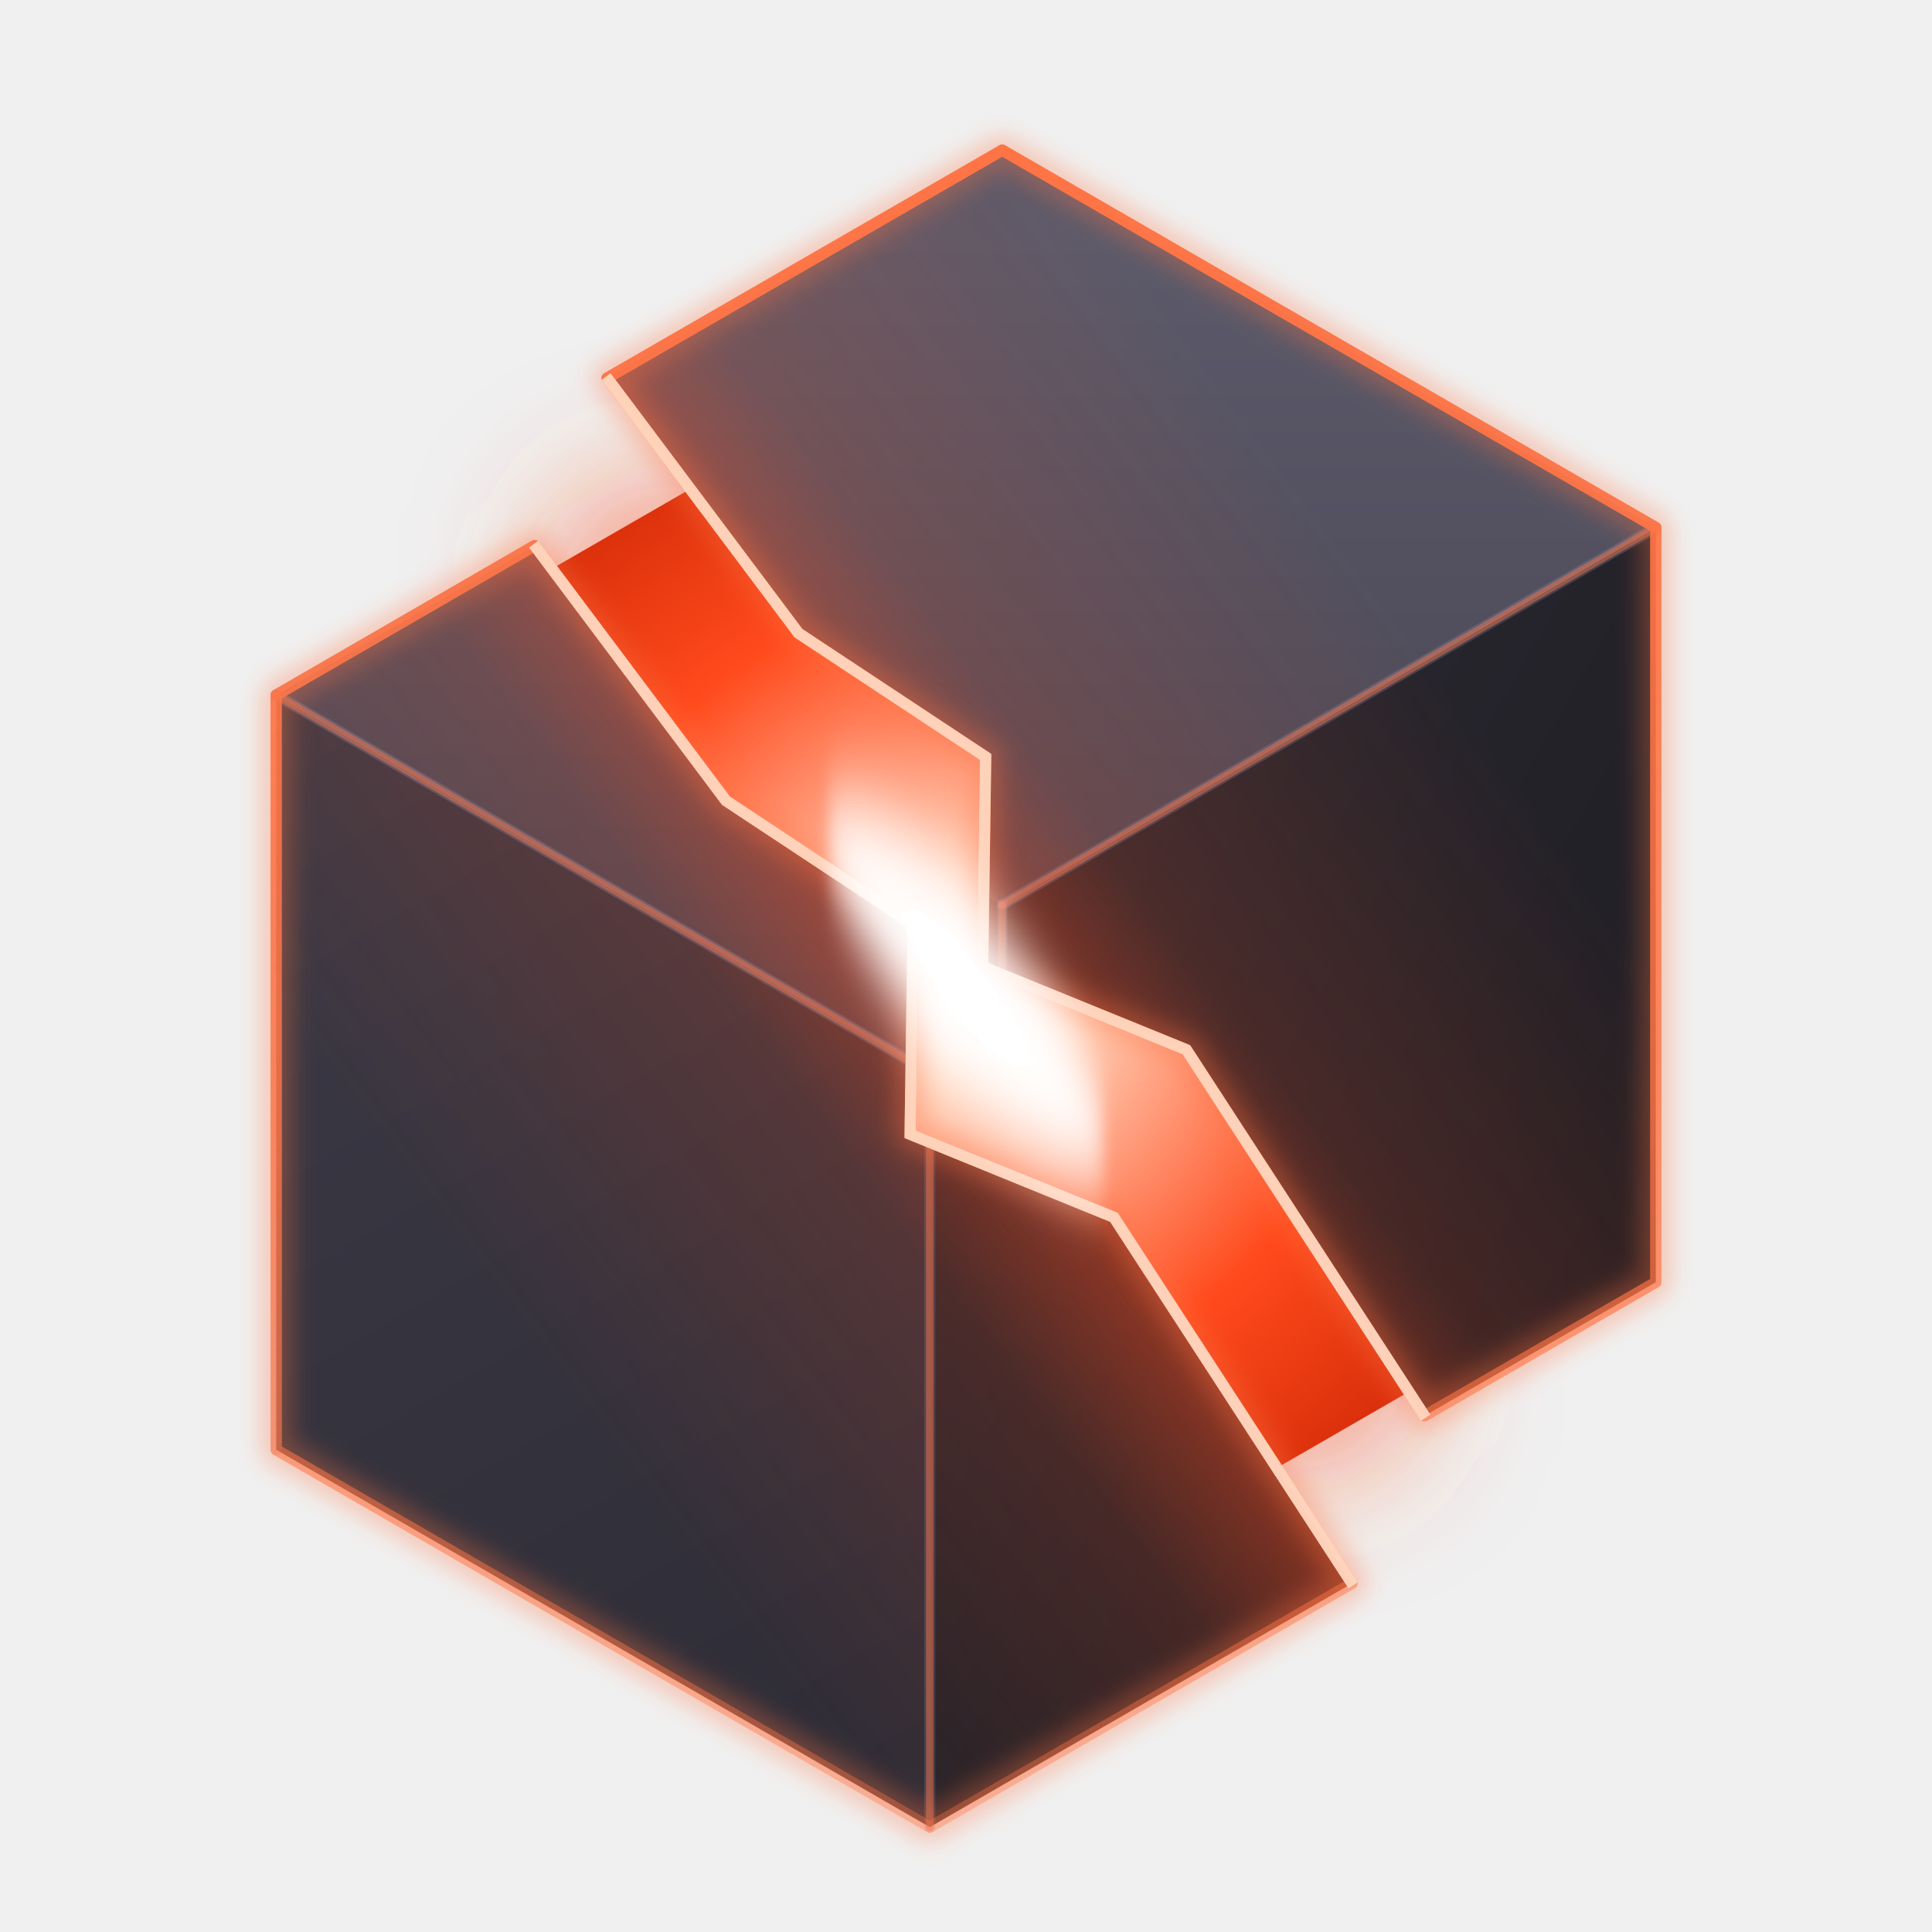
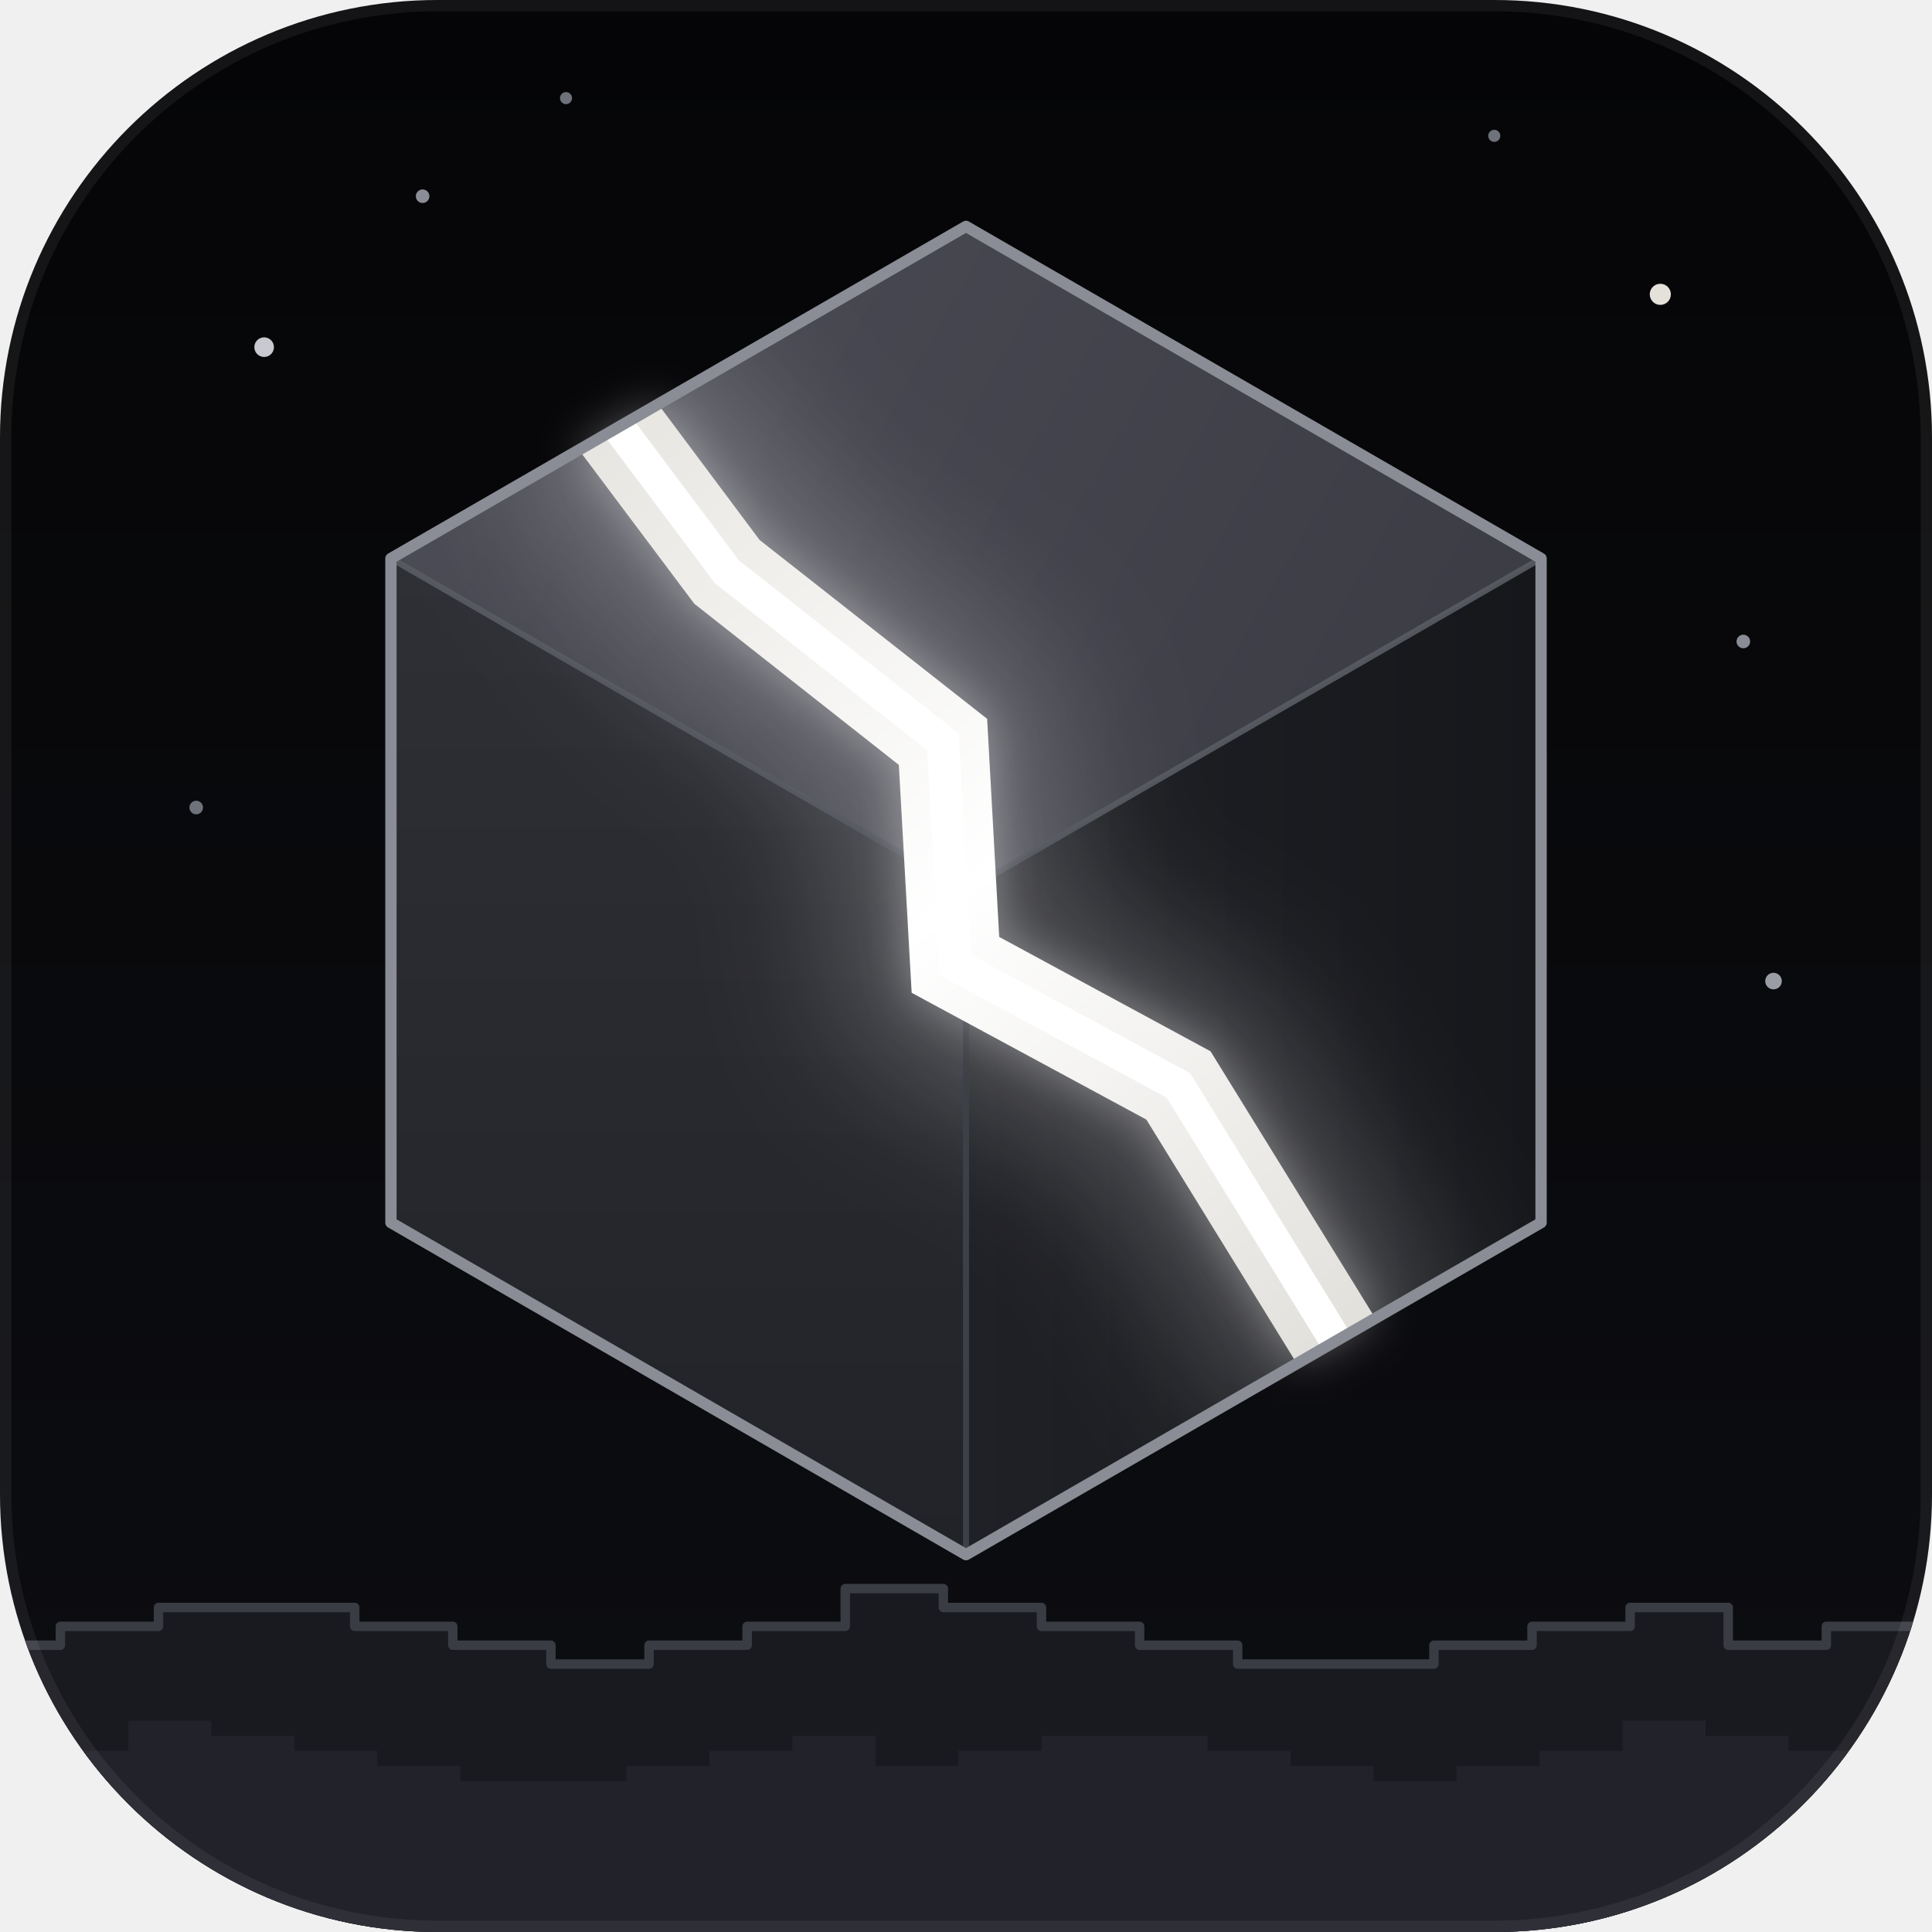
<svg xmlns="http://www.w3.org/2000/svg" viewBox="0 0 512 512" width="512" height="512">
  <defs>
-     <clipPath id="tc">
+     <clipPath id="tile">
      <rect width="512" height="512" rx="116" />
    </clipPath>
-     <radialGradient id="bg" cx="50%" cy="50%" r="60%">
-       <stop offset="0" stop-color="#2A0F08" />
-       <stop offset="1" stop-color="#0D0A0F" />
-     </radialGradient>
-     <linearGradient id="gt" x1="256.0" y1="62.0" x2="256.0" y2="262.0" gradientUnits="userSpaceOnUse">
-       <stop offset="0" stop-color="#5C5A6A" />
-       <stop offset="1" stop-color="#474553" />
+     <clipPath id="cube">
+       <polygon points="256.0,60.0 408.4,148.0 408.4,324.0 256.0,412.0 103.6,324.0 103.6,148.0" />
+     </clipPath>
+     <linearGradient id="bg" x1="0" y1="0" x2="0" y2="1">
+       <stop offset="0" stop-color="#050507" />
+       <stop offset="1" stop-color="#0D0E12" />
    </linearGradient>
-     <linearGradient id="gl" x1="82.8" y1="162.0" x2="256.0" y2="462.0" gradientUnits="userSpaceOnUse">
-       <stop offset="0" stop-color="#3D3B47" />
-       <stop offset="1" stop-color="#2E2C36" />
+     <linearGradient id="ft" x1="103.58" y1="60" x2="408.42" y2="236" gradientUnits="userSpaceOnUse">
+       <stop offset="0" stop-color="#4C4D56" />
+       <stop offset="1" stop-color="#393A42" />
    </linearGradient>
-     <linearGradient id="gr" x1="256.0" y1="262.0" x2="429.2" y2="362.0" gradientUnits="userSpaceOnUse">
-       <stop offset="0" stop-color="#2A2830" />
-       <stop offset="1" stop-color="#1E1D23" />
+     <linearGradient id="fl" x1="0" y1="148.0" x2="0" y2="412" gradientUnits="userSpaceOnUse">
+       <stop offset="0" stop-color="#2F3036" />
+       <stop offset="1" stop-color="#222328" />
    </linearGradient>
-     <linearGradient id="sa" x1="256.0" y1="262.0" x2="376.0" y2="172.0" gradientUnits="userSpaceOnUse">
-       <stop offset="0" stop-color="#FF4A1C" stop-opacity="0.55" />
-       <stop offset="0.35" stop-color="#FF4A1C" stop-opacity="0.16" />
-       <stop offset="1" stop-color="#FF4A1C" stop-opacity="0" />
+     <linearGradient id="fr" x1="256" y1="0" x2="408.42" y2="0" gradientUnits="userSpaceOnUse">
+       <stop offset="0" stop-color="#202126" />
+       <stop offset="1" stop-color="#16171B" />
    </linearGradient>
-     <linearGradient id="sb" x1="256.0" y1="262.0" x2="136.0" y2="352.0" gradientUnits="userSpaceOnUse">
-       <stop offset="0" stop-color="#FF4A1C" stop-opacity="0.55" />
-       <stop offset="0.35" stop-color="#FF4A1C" stop-opacity="0.16" />
-       <stop offset="1" stop-color="#FF4A1C" stop-opacity="0" />
+     <linearGradient id="cr" x1="103.58" y1="60" x2="408.42" y2="412" gradientUnits="userSpaceOnUse">
+       <stop offset="0" stop-color="#DCD9D2" />
+       <stop offset="0.5" stop-color="#FFFFFF" />
+       <stop offset="1" stop-color="#D4D1CA" />
    </linearGradient>
-     <radialGradient id="cg" cx="256.0" cy="262.0" r="190.0" gradientUnits="userSpaceOnUse">
-       <stop offset="0" stop-color="#FFFFFF" />
-       <stop offset="0.14" stop-color="#FFD6BF" />
-       <stop offset="0.55" stop-color="#FF4A1C" />
-       <stop offset="1" stop-color="#C21E00" />
-     </radialGradient>
-     <linearGradient id="rimg" x1="0" y1="42.0" x2="0" y2="482.0" gradientUnits="userSpaceOnUse">
-       <stop offset="0" stop-color="#FF7445" />
-       <stop offset="0.55" stop-color="#FF7445" stop-opacity="0.8" />
-       <stop offset="1" stop-color="#FF7445" stop-opacity="0.35" />
-     </linearGradient>
-     <filter id="b44" x="-60%" y="-60%" width="220%" height="220%">
-       <feGaussianBlur stdDeviation="44" />
+     <filter id="g18" x="-50%" y="-50%" width="200%" height="200%">
+       <feGaussianBlur stdDeviation="18" />
    </filter>
-     <filter id="b20" x="-60%" y="-60%" width="220%" height="220%">
-       <feGaussianBlur stdDeviation="20" />
-     </filter>
-     <filter id="b8" x="-60%" y="-60%" width="220%" height="220%">
-       <feGaussianBlur stdDeviation="8" />
-     </filter>
-     <filter id="b3" x="-60%" y="-60%" width="220%" height="220%">
-       <feGaussianBlur stdDeviation="3" />
+     <filter id="g6" x="-50%" y="-50%" width="200%" height="200%">
+       <feGaussianBlur stdDeviation="6" />
    </filter>
  </defs>
-   <g>
-     <polygon points="192.4,212.2 242.0,245.0 241.2,300.6 295.2,322.6 338.4,389.0 373.4,368.8 314.4,278.2 260.4,256.2 261.2,200.6 211.6,167.8 182.9,129.6 146.3,150.7" fill="#FF4A1C" opacity="0.9" filter="url(#b20)" />
-     <polygon points="192.4,212.2 242.0,245.0 241.2,300.6 295.2,322.6 338.4,389.0 373.4,368.8 314.4,278.2 260.4,256.2 261.2,200.6 211.6,167.8 182.9,129.6 146.3,150.7" fill="url(#cg)" />
-     <polygon points="265.6,239.8 260.7,237.0 260.4,256.2 265.6,258.3" fill="url(#gl)" />
-     <polygon points="438.8,339.8 438.8,139.8 265.6,239.8 265.6,258.3 314.4,278.2 377.5,375.2" fill="url(#gr)" />
-     <polygon points="265.6,239.8 438.8,139.8 265.6,39.8 160.9,100.2 211.6,167.8 261.2,200.6 260.7,237.0" fill="url(#gt)" />
-     <polygon points="73.2,184.2 73.2,384.2 246.4,484.2 246.4,302.7 241.2,300.6 241.5,281.4" fill="url(#gl)" />
-     <polygon points="246.4,484.2 358.3,419.6 295.2,322.6 246.4,302.7" fill="url(#gr)" />
-     <polygon points="73.2,184.2 241.5,281.4 242.0,245.0 192.4,212.2 141.7,144.6" fill="url(#gt)" />
-     <polygon points="265.6,239.8 260.7,237.0 260.4,256.2 265.6,258.3" fill="url(#sa)" />
-     <polygon points="438.8,339.8 438.8,139.8 265.6,239.8 265.6,258.3 314.4,278.2 377.5,375.2" fill="url(#sa)" />
-     <polygon points="265.6,239.8 438.8,139.8 265.6,39.8 160.9,100.2 211.6,167.8 261.2,200.6 260.7,237.0" fill="url(#sa)" />
-     <polygon points="73.2,184.2 73.2,384.2 246.4,484.2 246.4,302.7 241.2,300.6 241.5,281.4" fill="url(#sb)" />
-     <polygon points="246.4,484.2 358.3,419.6 295.2,322.6 246.4,302.7" fill="url(#sb)" />
-     <polygon points="73.2,184.2 241.5,281.4 242.0,245.0 192.4,212.2 141.7,144.6" fill="url(#sb)" />
-     <line x1="160.9" y1="100.2" x2="265.6" y2="39.8" stroke="#8A86A0" stroke-width="3" stroke-linecap="round" opacity="0.55" />
-     <line x1="73.2" y1="184.2" x2="141.7" y2="144.6" stroke="#8A86A0" stroke-width="3" stroke-linecap="round" opacity="0.55" />
-     <line x1="265.6" y1="39.8" x2="438.8" y2="139.8" stroke="#8A86A0" stroke-width="3" stroke-linecap="round" opacity="0.45" />
-     <line x1="73.2" y1="184.2" x2="241.5" y2="281.4" stroke="#8A86A0" stroke-width="3" stroke-linecap="round" opacity="0.35" />
-     <line x1="265.6" y1="239.8" x2="438.8" y2="139.8" stroke="#8A86A0" stroke-width="3" stroke-linecap="round" opacity="0.3" />
-     <line x1="73.2" y1="184.2" x2="73.2" y2="384.2" stroke="#8A86A0" stroke-width="3" stroke-linecap="round" opacity="0.22" />
-     <line x1="265.6" y1="239.8" x2="265.6" y2="258.3" stroke="#8A86A0" stroke-width="3" stroke-linecap="round" opacity="0.22" />
-     <line x1="246.4" y1="302.7" x2="246.4" y2="484.2" stroke="#8A86A0" stroke-width="3" stroke-linecap="round" opacity="0.22" />
-     <polygon points="265.6,39.8 160.9,100.2 211.6,167.8 261.2,200.6 260.7,237.0 260.4,256.2 265.6,258.3 314.4,278.2 377.5,375.2 438.8,339.8 438.8,139.8 265.6,39.8" fill="none" stroke="#FF7445" stroke-width="8" stroke-linejoin="round" opacity="0.35" filter="url(#b3)" />
-     <polygon points="265.6,39.8 160.9,100.2 211.6,167.8 261.2,200.6 260.7,237.0 260.4,256.2 265.6,258.3 314.4,278.2 377.5,375.2 438.8,339.8 438.8,139.8 265.6,39.8" fill="none" stroke="url(#rimg)" stroke-width="3" stroke-linejoin="round" />
-     <polygon points="242.0,245.0 192.4,212.2 141.7,144.6 73.2,184.2 73.2,384.2 246.4,484.2 358.3,419.6 295.2,322.6 246.4,302.7 241.2,300.6 241.5,281.4 242.0,245.0" fill="none" stroke="#FF7445" stroke-width="8" stroke-linejoin="round" opacity="0.35" filter="url(#b3)" />
-     <polygon points="242.0,245.0 192.4,212.2 141.7,144.6 73.2,184.2 73.2,384.2 246.4,484.2 358.3,419.6 295.2,322.6 246.4,302.7 241.2,300.6 241.5,281.4 242.0,245.0" fill="none" stroke="url(#rimg)" stroke-width="3" stroke-linejoin="round" />
-     <line x1="73.2" y1="184.2" x2="241.5" y2="281.4" stroke="#FF7445" stroke-width="2" stroke-linecap="round" opacity="0.45" />
-     <line x1="265.6" y1="239.8" x2="438.8" y2="139.8" stroke="#FF7445" stroke-width="2" stroke-linecap="round" opacity="0.45" />
-     <line x1="265.6" y1="239.8" x2="265.6" y2="258.3" stroke="#FF7445" stroke-width="2" stroke-linecap="round" opacity="0.45" />
-     <line x1="246.4" y1="302.7" x2="246.4" y2="484.2" stroke="#FF7445" stroke-width="2" stroke-linecap="round" opacity="0.45" />
-     <polyline points="160.6,99.8 211.6,167.8 261.2,200.6 260.4,256.2 314.4,278.2 377.8,375.7" fill="none" stroke="#FFD6BF" stroke-width="3" stroke-linejoin="miter" opacity="0.95" />
-     <polyline points="141.4,144.2 192.4,212.2 242.0,245.0 241.2,300.6 295.2,322.6 358.6,420.1" fill="none" stroke="#FFD6BF" stroke-width="3" stroke-linejoin="miter" opacity="0.95" />
-     <ellipse cx="256.0" cy="262.0" rx="58" ry="16" transform="rotate(53.1 256.0 262.0)" fill="#FFFFFF" filter="url(#b8)" />
-     <ellipse cx="256.0" cy="262.0" rx="26" ry="6" transform="rotate(53.1 256.0 262.0)" fill="#FFFFFF" />
+   <rect width="512" height="512" rx="116" fill="url(#bg)" />
+   <g clip-path="url(#tile)">
+     <circle cx="70" cy="92" r="2.6" fill="#C8C8D0" opacity="1" />
+     <circle cx="112" cy="52" r="1.8" fill="#8A8D95" opacity="1" />
+     <circle cx="440" cy="78" r="2.8" fill="#E4E1DA" opacity="1" />
+     <circle cx="462" cy="170" r="1.8" fill="#8A8D95" opacity="1" />
+     <circle cx="52" cy="214" r="1.8" fill="#6E727A" opacity="1" />
+     <circle cx="470" cy="260" r="2.2" fill="#9A9DA5" opacity="1" />
+     <circle cx="396" cy="36" r="1.6" fill="#6E727A" opacity="1" />
+     <circle cx="150" cy="26" r="1.6" fill="#6E727A" opacity="1" />
+     <path d="M-10.0 520.0 L-10.0 436.0 L16.0 436.0 L16.0 431.0 L42.0 431.0 L42.0 426.0 L68.0 426.0 L68.0 426.0 L94.0 426.0 L94.0 431.0 L120.0 431.0 L120.0 436.0 L146.0 436.0 L146.0 441.0 L172.0 441.0 L172.0 436.0 L198.0 436.0 L198.0 431.0 L224.0 431.0 L224.0 421.0 L250.0 421.0 L250.0 426.0 L276.0 426.0 L276.0 431.0 L302.0 431.0 L302.0 436.0 L328.0 436.0 L328.0 441.0 L354.0 441.0 L354.0 441.0 L380.0 441.0 L380.0 436.0 L406.0 436.0 L406.0 431.0 L432.0 431.0 L432.0 426.0 L458.0 426.0 L458.0 436.0 L484.0 436.0 L484.0 431.0 L510.0 431.0 L510.0 426.0 L536.0 426.0 L522.0 520.0 Z" fill="#191A20" />
+     <path d="M-10.0 520.0 L-10.0 436.0 L16.0 436.0 L16.0 431.0 L42.0 431.0 L42.0 426.0 L68.0 426.0 L68.0 426.0 L94.0 426.0 L94.0 431.0 L120.0 431.0 L120.0 436.0 L146.0 436.0 L146.0 441.0 L172.0 441.0 L172.0 436.0 L198.0 436.0 L198.0 431.0 L224.0 431.0 L224.0 421.0 L250.0 421.0 L250.0 426.0 L276.0 426.0 L276.0 431.0 L302.0 431.0 L302.0 436.0 L328.0 436.0 L328.0 441.0 L354.0 441.0 L354.0 441.0 L380.0 441.0 L380.0 436.0 L406.0 436.0 L406.0 431.0 L432.0 431.0 L432.0 426.0 L458.0 426.0 L458.0 436.0 L484.0 436.0 L484.0 431.0 L510.0 431.0 L510.0 426.0 L536.0 426.0 L522.0 520.0 Z" fill="none" stroke="#3A3C44" stroke-width="2.5" stroke-linejoin="round" transform="translate(0,0)" />
+     <path d="M-10.0 520.0 L-10.0 468.0 L12.0 468.0 L12.0 464.0 L34.0 464.0 L34.0 456.0 L56.0 456.0 L56.0 460.0 L78.0 460.0 L78.0 464.0 L100.0 464.0 L100.0 468.0 L122.0 468.0 L122.0 472.0 L144.0 472.0 L144.0 472.0 L166.0 472.0 L166.0 468.0 L188.0 468.0 L188.0 464.0 L210.0 464.0 L210.0 460.0 L232.0 460.0 L232.0 468.0 L254.0 468.0 L254.0 464.0 L276.0 464.0 L276.0 460.0 L298.0 460.0 L298.0 460.0 L320.0 460.0 L320.0 464.0 L342.0 464.0 L342.0 468.0 L364.0 468.0 L364.0 472.0 L386.0 472.0 L386.0 468.0 L408.0 468.0 L408.0 464.0 L430.0 464.0 L430.0 456.0 L452.0 456.0 L452.0 460.0 L474.0 460.0 L474.0 464.0 L496.0 464.0 L496.0 468.0 L518.0 468.0 L518.0 472.0 L540.0 472.0 L522.0 520.0 Z" fill="#22232A" />
+     <polygon points="256.0,60.0 408.4,148.0 256.0,236.0 103.6,148.0" fill="url(#ft)" />
+     <polygon points="103.6,148.0 256.0,236.0 256.0,412.0 103.6,324.0" fill="url(#fl)" />
+     <polygon points="256.0,236.0 408.4,148.0 408.4,324.0 256.0,412.0" fill="url(#fr)" />
+     <g clip-path="url(#cube)">
+       <polygon points="220.7,211.8 223.6,264.1 223.8,265.9 224.2,267.7 224.7,269.5 225.5,271.1 226.4,272.7 227.4,274.2 228.6,275.6 230.0,276.9 231.5,278.0 233.0,278.9 291.0,310.2 328.3,370.8 329.3,372.3 330.4,373.6 331.7,374.8 333.0,375.9 334.5,376.9 336.0,377.7 337.6,378.3 339.3,378.8 341.0,379.2 342.7,379.4 344.4,379.4 346.1,379.2 347.8,378.9 349.5,378.4 351.1,377.8 352.7,377.0 373.5,365.0 375.0,364.0 376.4,362.9 377.7,361.6 378.8,360.2 379.8,358.7 380.7,357.2 381.4,355.5 381.9,353.8 382.3,352.0 382.4,350.2 382.4,348.4 382.3,346.6 381.9,344.9 381.4,343.2 380.7,341.5 379.8,339.9 336.2,269.2 335.1,267.6 333.9,266.2 332.5,264.9 331.0,263.7 329.4,262.8 282.2,237.3 279.6,189.5 279.4,187.8 279.0,186.1 278.6,184.5 277.9,183.0 277.1,181.4 276.2,180.0 275.2,178.7 274.0,177.5 272.7,176.4 214.3,130.4 188.8,96.3 187.6,95.0 186.4,93.8 185.1,92.7 183.6,91.7 182.1,90.9 180.5,90.2 178.8,89.7 177.1,89.4 175.4,89.2 173.6,89.2 171.9,89.3 170.2,89.6 168.5,90.1 166.9,90.8 165.4,91.5 144.4,103.6 142.9,104.6 141.5,105.7 140.2,107.0 139.1,108.3 138.1,109.8 137.2,111.4 136.5,113.0 136.0,114.7 135.6,116.5 135.4,118.3 135.4,120.1 135.6,121.8 136.0,123.6 136.5,125.3 137.2,127.0 138.0,128.5 139.0,130.0 169.6,170.8 170.6,172.0 171.7,173.1 172.9,174.1 220.7,211.8" fill="#FFFFFF" opacity="0.22" filter="url(#g18)" />
+     </g>
+     <polyline points="103.6,148.0 256.0,236.0 408.4,148.0" fill="none" stroke="#5A5C64" stroke-width="1.6" stroke-linejoin="round" opacity="0.9" />
+     <line x1="256" y1="236" x2="256" y2="412" stroke="#3E4048" stroke-width="1.6" />
+     <polygon points="238.2,202.7 241.6,263.1 303.8,296.7 343.7,361.4 364.5,349.4 320.8,278.6 264.8,248.3 261.6,190.5 201.3,143.1 174.4,107.1 153.4,119.2 184.0,160.0 238.2,202.7" fill="#FFFFFF" opacity="0.35" filter="url(#g6)" />
+     <polygon points="238.2,202.7 241.6,263.1 303.8,296.7 343.7,361.4 364.5,349.4 320.8,278.6 264.8,248.3 261.6,190.5 201.3,143.1 174.4,107.1 153.4,119.2 184.0,160.0 238.2,202.7" fill="url(#cr)" />
+     <polygon points="245.7,198.8 249.0,258.4 309.2,290.9 350.3,357.5 357.8,353.2 315.4,284.4 257.4,253.1 254.1,194.4 195.8,148.5 167.7,111.0 160.1,115.4 189.5,154.6 245.7,198.8" fill="#FFFFFF" />
+     <polygon points="256.0,60.0 408.4,148.0 408.4,324.0 256.0,412.0 103.6,324.0 103.6,148.0" fill="none" stroke="#8A8D95" stroke-width="3" stroke-linejoin="round" />
  </g>
+   <rect x="1.5" y="1.5" width="509" height="509" rx="114.5" fill="none" stroke="#FFFFFF" stroke-opacity="0.06" stroke-width="3" />
</svg>
